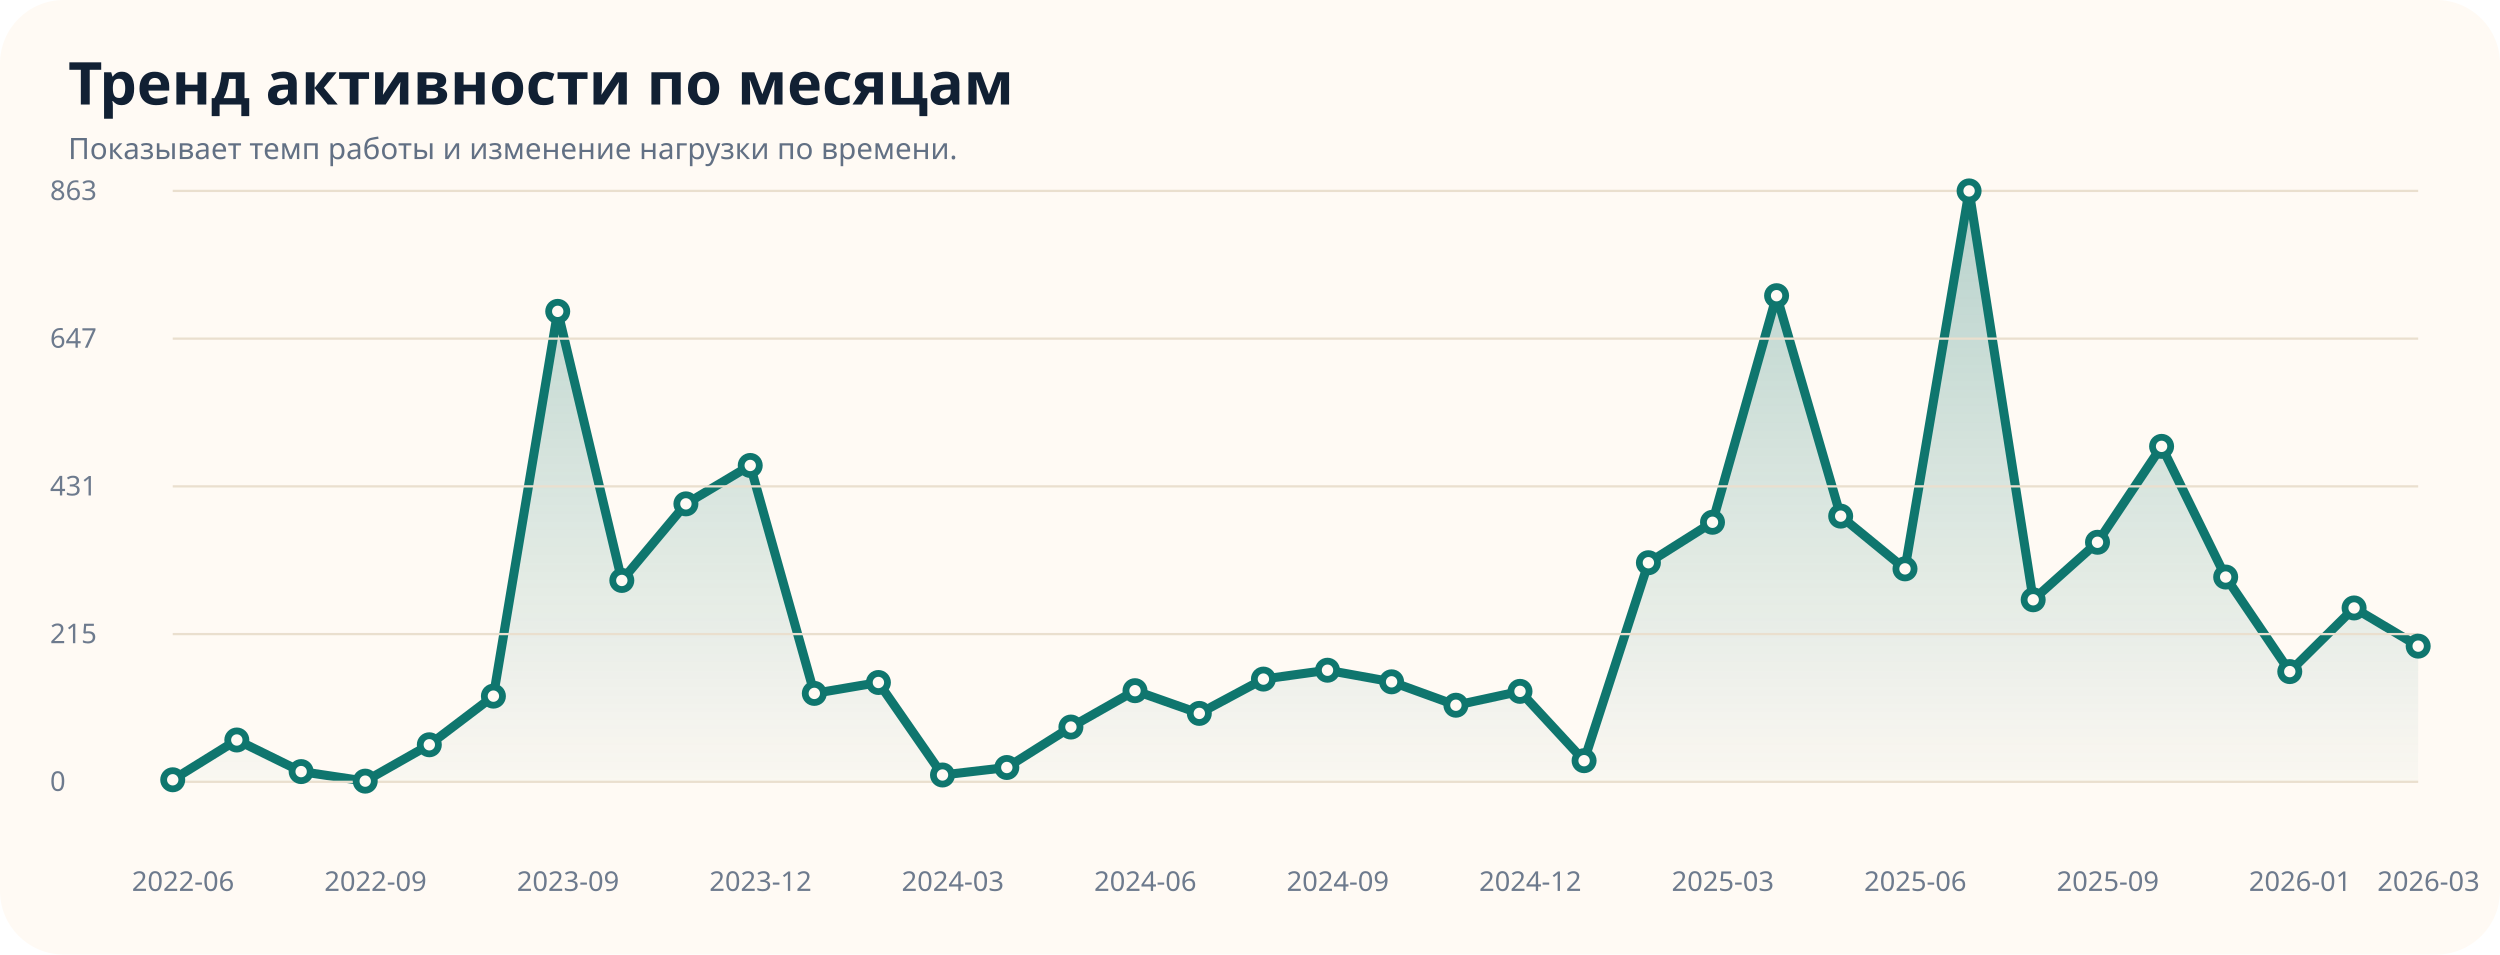
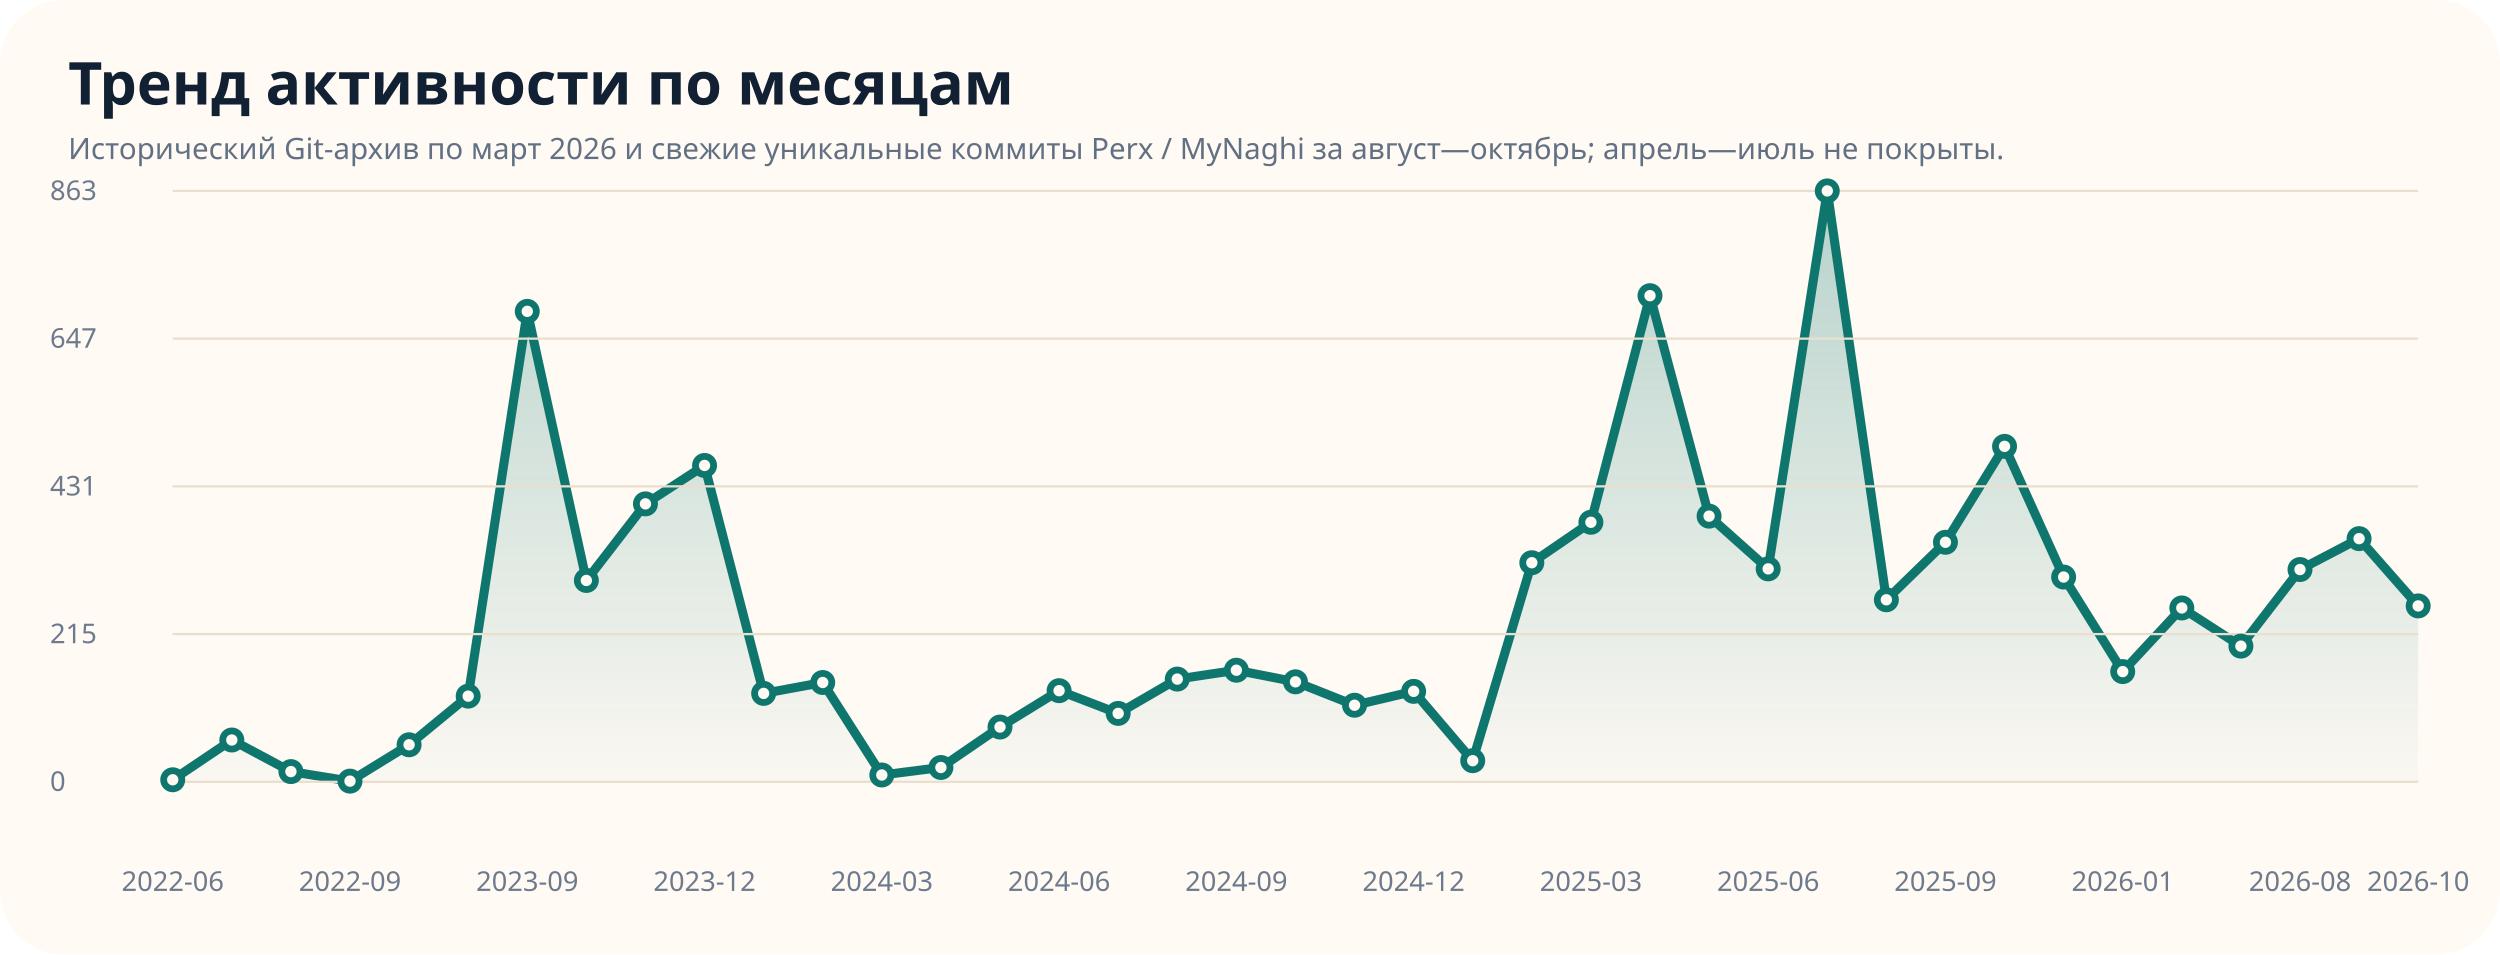
<svg xmlns="http://www.w3.org/2000/svg" width="1100" height="420" viewBox="0 0 1100 420">
-   <style>
- text { font-family: 'Manrope', 'Segoe UI', sans-serif; fill: #112033; }.title { font-size: 26px; font-weight: 800; }.subtitle { font-size: 13px; fill: #627084; }.label { font-size: 14px; }.axis { font-size: 12px; fill: #6d7a8d; }.value { font-size: 14px; font-weight: 700; }
- </style>
+   <style>text { font-family: 'Manrope', 'Segoe UI', sans-serif; fill: #112033; }.title { font-size: 26px; font-weight: 800; }.subtitle { font-size: 13px; fill: #627084; }.label { font-size: 14px; }.axis { font-size: 12px; fill: #6d7a8d; }.value { font-size: 14px; font-weight: 700; }</style>
  <defs>
    <linearGradient id="trendFill" x1="0" x2="0" y1="0" y2="1">
      <stop offset="0%" stop-color="#0f766e" stop-opacity="0.30" />
      <stop offset="100%" stop-color="#0f766e" stop-opacity="0.02" />
    </linearGradient>
  </defs>
  <rect x="0" y="0" width="1100" height="420" rx="28" ry="28" fill="#fffaf4" />
  <text class="title" x="30" y="46">Тренд активности по месяцам</text>
-   <text class="subtitle" x="30" y="70">Показывает темп работы и изменение нагрузки по времени.</text>
-   <polyline points="76,344 76.0,343.1 104.2,325.6 132.5,339.5 160.7,343.7 188.9,327.7 217.1,306.3 245.4,137.0 273.6,255.4 301.8,221.7 330.1,204.8 358.3,305.1 386.5,300.3 414.7,341.0 443.0,337.7 471.2,319.9 499.4,303.9 527.7,313.9 555.9,298.8 584.1,294.9 612.3,300.0 640.6,310.3 668.8,304.2 697.0,334.7 725.3,247.6 753.5,229.8 781.7,130.1 809.9,227.1 838.2,250.3 866.4,84.0 894.6,263.9 922.9,238.6 951.1,196.4 979.3,253.9 1007.5,295.5 1035.8,267.5 1064.0,284.3 1064,344" fill="url(#trendFill)" stroke="none" />
-   <polyline points="76.0,343.1 104.2,325.6 132.5,339.5 160.7,343.7 188.9,327.7 217.1,306.3 245.4,137.0 273.6,255.4 301.8,221.7 330.1,204.8 358.3,305.1 386.5,300.3 414.7,341.0 443.0,337.7 471.2,319.9 499.4,303.9 527.7,313.9 555.9,298.8 584.1,294.9 612.3,300.0 640.6,310.3 668.8,304.2 697.0,334.7 725.3,247.6 753.5,229.8 781.7,130.1 809.9,227.1 838.2,250.3 866.4,84.0 894.6,263.9 922.9,238.6 951.1,196.4 979.3,253.9 1007.5,295.5 1035.8,267.5 1064.0,284.3" fill="none" stroke="#0f766e" stroke-width="4" stroke-linecap="round" stroke-linejoin="round" />
+   <text class="subtitle" x="30" y="70">Исторический Git-архив по март 2026 и свежие уникальные коммиты Perx / MyNaghi за август—октябрь; апрель—июль не покрыты.</text>
+   <polyline points="76,344 76.0,343.1 102.0,325.6 128.0,339.5 154.0,343.7 180.0,327.7 206.0,306.3 232.0,137.0 258.0,255.4 284.0,221.7 310.0,204.8 336.0,305.1 362.0,300.3 388.0,341.0 414.0,337.7 440.0,319.9 466.0,303.9 492.0,313.9 518.0,298.8 544.0,294.9 570.0,300.0 596.0,310.3 622.0,304.2 648.0,334.7 674.0,247.6 700.0,229.8 726.0,130.1 752.0,227.1 778.0,250.3 804.0,84.0 830.0,263.9 856.0,238.6 882.0,196.4 908.0,253.9 934.0,295.5 960.0,267.5 986.0,284.3 1012.0,250.6 1038.0,237.0 1064.0,266.6 1064,344" fill="url(#trendFill)" stroke="none" />
+   <polyline points="76.0,343.1 102.0,325.6 128.0,339.5 154.0,343.7 180.0,327.7 206.0,306.3 232.0,137.0 258.0,255.4 284.0,221.7 310.0,204.8 336.0,305.1 362.0,300.3 388.0,341.0 414.0,337.7 440.0,319.9 466.0,303.9 492.0,313.9 518.0,298.8 544.0,294.9 570.0,300.0 596.0,310.3 622.0,304.2 648.0,334.7 674.0,247.6 700.0,229.8 726.0,130.1 752.0,227.1 778.0,250.3 804.0,84.0 830.0,263.9 856.0,238.6 882.0,196.4 908.0,253.9 934.0,295.5 960.0,267.5 986.0,284.3 1012.0,250.6 1038.0,237.0 1064.0,266.6" fill="none" stroke="#0f766e" stroke-width="4" stroke-linecap="round" stroke-linejoin="round" />
  <line x1="76" y1="344.0" x2="1064" y2="344.0" stroke="#eadfce" />
  <text class="axis" x="22" y="348.0">0</text>
  <line x1="76" y1="279.0" x2="1064" y2="279.0" stroke="#eadfce" />
  <text class="axis" x="22" y="283.0">215</text>
  <line x1="76" y1="214.0" x2="1064" y2="214.0" stroke="#eadfce" />
  <text class="axis" x="22" y="218.0">431</text>
  <line x1="76" y1="149.0" x2="1064" y2="149.0" stroke="#eadfce" />
  <text class="axis" x="22" y="153.0">647</text>
  <line x1="76" y1="84.0" x2="1064" y2="84.0" stroke="#eadfce" />
  <text class="axis" x="22" y="88.0">863</text>
-   <text class="axis" x="58.0" y="392">2022-06</text>
-   <text class="axis" x="142.7" y="392">2022-09</text>
-   <text class="axis" x="227.4" y="392">2023-09</text>
-   <text class="axis" x="312.1" y="392">2023-12</text>
-   <text class="axis" x="396.7" y="392">2024-03</text>
-   <text class="axis" x="481.4" y="392">2024-06</text>
-   <text class="axis" x="566.1" y="392">2024-09</text>
-   <text class="axis" x="650.8" y="392">2024-12</text>
-   <text class="axis" x="735.5" y="392">2025-03</text>
-   <text class="axis" x="820.2" y="392">2025-06</text>
-   <text class="axis" x="904.9" y="392">2025-09</text>
-   <text class="axis" x="989.5" y="392">2026-01</text>
-   <text class="axis" x="1046.0" y="392">2026-03</text>
+   <text class="axis" x="76.0" y="392" text-anchor="middle">2022-06</text>
+   <text class="axis" x="154.0" y="392" text-anchor="middle">2022-09</text>
+   <text class="axis" x="232.0" y="392" text-anchor="middle">2023-09</text>
+   <text class="axis" x="310.0" y="392" text-anchor="middle">2023-12</text>
+   <text class="axis" x="388.0" y="392" text-anchor="middle">2024-03</text>
+   <text class="axis" x="466.0" y="392" text-anchor="middle">2024-06</text>
+   <text class="axis" x="544.0" y="392" text-anchor="middle">2024-09</text>
+   <text class="axis" x="622.0" y="392" text-anchor="middle">2024-12</text>
+   <text class="axis" x="700.0" y="392" text-anchor="middle">2025-03</text>
+   <text class="axis" x="778.0" y="392" text-anchor="middle">2025-06</text>
+   <text class="axis" x="856.0" y="392" text-anchor="middle">2025-09</text>
+   <text class="axis" x="934.0" y="392" text-anchor="middle">2026-01</text>
+   <text class="axis" x="1012.0" y="392" text-anchor="middle">2026-08</text>
+   <text class="axis" x="1064.0" y="392" text-anchor="middle">2026-10</text>
  <circle cx="76.0" cy="343.1" r="4" fill="#fffaf4" stroke="#0f766e" stroke-width="3" />
-   <circle cx="104.2" cy="325.6" r="4" fill="#fffaf4" stroke="#0f766e" stroke-width="3" />
-   <circle cx="132.5" cy="339.5" r="4" fill="#fffaf4" stroke="#0f766e" stroke-width="3" />
-   <circle cx="160.7" cy="343.7" r="4" fill="#fffaf4" stroke="#0f766e" stroke-width="3" />
-   <circle cx="188.9" cy="327.7" r="4" fill="#fffaf4" stroke="#0f766e" stroke-width="3" />
-   <circle cx="217.1" cy="306.3" r="4" fill="#fffaf4" stroke="#0f766e" stroke-width="3" />
-   <circle cx="245.4" cy="137.0" r="4" fill="#fffaf4" stroke="#0f766e" stroke-width="3" />
-   <circle cx="273.6" cy="255.4" r="4" fill="#fffaf4" stroke="#0f766e" stroke-width="3" />
-   <circle cx="301.8" cy="221.7" r="4" fill="#fffaf4" stroke="#0f766e" stroke-width="3" />
-   <circle cx="330.1" cy="204.8" r="4" fill="#fffaf4" stroke="#0f766e" stroke-width="3" />
-   <circle cx="358.3" cy="305.1" r="4" fill="#fffaf4" stroke="#0f766e" stroke-width="3" />
-   <circle cx="386.5" cy="300.3" r="4" fill="#fffaf4" stroke="#0f766e" stroke-width="3" />
-   <circle cx="414.7" cy="341.0" r="4" fill="#fffaf4" stroke="#0f766e" stroke-width="3" />
-   <circle cx="443.0" cy="337.7" r="4" fill="#fffaf4" stroke="#0f766e" stroke-width="3" />
-   <circle cx="471.2" cy="319.9" r="4" fill="#fffaf4" stroke="#0f766e" stroke-width="3" />
-   <circle cx="499.4" cy="303.9" r="4" fill="#fffaf4" stroke="#0f766e" stroke-width="3" />
-   <circle cx="527.7" cy="313.9" r="4" fill="#fffaf4" stroke="#0f766e" stroke-width="3" />
-   <circle cx="555.9" cy="298.8" r="4" fill="#fffaf4" stroke="#0f766e" stroke-width="3" />
-   <circle cx="584.1" cy="294.9" r="4" fill="#fffaf4" stroke="#0f766e" stroke-width="3" />
-   <circle cx="612.3" cy="300.0" r="4" fill="#fffaf4" stroke="#0f766e" stroke-width="3" />
-   <circle cx="640.6" cy="310.3" r="4" fill="#fffaf4" stroke="#0f766e" stroke-width="3" />
-   <circle cx="668.8" cy="304.2" r="4" fill="#fffaf4" stroke="#0f766e" stroke-width="3" />
-   <circle cx="697.0" cy="334.7" r="4" fill="#fffaf4" stroke="#0f766e" stroke-width="3" />
-   <circle cx="725.3" cy="247.6" r="4" fill="#fffaf4" stroke="#0f766e" stroke-width="3" />
-   <circle cx="753.5" cy="229.8" r="4" fill="#fffaf4" stroke="#0f766e" stroke-width="3" />
-   <circle cx="781.7" cy="130.1" r="4" fill="#fffaf4" stroke="#0f766e" stroke-width="3" />
-   <circle cx="809.9" cy="227.1" r="4" fill="#fffaf4" stroke="#0f766e" stroke-width="3" />
-   <circle cx="838.2" cy="250.3" r="4" fill="#fffaf4" stroke="#0f766e" stroke-width="3" />
-   <circle cx="866.4" cy="84.0" r="4" fill="#fffaf4" stroke="#0f766e" stroke-width="3" />
-   <circle cx="894.6" cy="263.9" r="4" fill="#fffaf4" stroke="#0f766e" stroke-width="3" />
-   <circle cx="922.9" cy="238.6" r="4" fill="#fffaf4" stroke="#0f766e" stroke-width="3" />
-   <circle cx="951.1" cy="196.4" r="4" fill="#fffaf4" stroke="#0f766e" stroke-width="3" />
-   <circle cx="979.3" cy="253.9" r="4" fill="#fffaf4" stroke="#0f766e" stroke-width="3" />
-   <circle cx="1007.5" cy="295.5" r="4" fill="#fffaf4" stroke="#0f766e" stroke-width="3" />
-   <circle cx="1035.8" cy="267.5" r="4" fill="#fffaf4" stroke="#0f766e" stroke-width="3" />
-   <circle cx="1064.0" cy="284.3" r="4" fill="#fffaf4" stroke="#0f766e" stroke-width="3" />
+   <circle cx="102.0" cy="325.6" r="4" fill="#fffaf4" stroke="#0f766e" stroke-width="3" />
+   <circle cx="128.0" cy="339.5" r="4" fill="#fffaf4" stroke="#0f766e" stroke-width="3" />
+   <circle cx="154.0" cy="343.7" r="4" fill="#fffaf4" stroke="#0f766e" stroke-width="3" />
+   <circle cx="180.0" cy="327.7" r="4" fill="#fffaf4" stroke="#0f766e" stroke-width="3" />
+   <circle cx="206.0" cy="306.3" r="4" fill="#fffaf4" stroke="#0f766e" stroke-width="3" />
+   <circle cx="232.0" cy="137.0" r="4" fill="#fffaf4" stroke="#0f766e" stroke-width="3" />
+   <circle cx="258.0" cy="255.4" r="4" fill="#fffaf4" stroke="#0f766e" stroke-width="3" />
+   <circle cx="284.0" cy="221.7" r="4" fill="#fffaf4" stroke="#0f766e" stroke-width="3" />
+   <circle cx="310.0" cy="204.8" r="4" fill="#fffaf4" stroke="#0f766e" stroke-width="3" />
+   <circle cx="336.0" cy="305.1" r="4" fill="#fffaf4" stroke="#0f766e" stroke-width="3" />
+   <circle cx="362.0" cy="300.3" r="4" fill="#fffaf4" stroke="#0f766e" stroke-width="3" />
+   <circle cx="388.0" cy="341.0" r="4" fill="#fffaf4" stroke="#0f766e" stroke-width="3" />
+   <circle cx="414.0" cy="337.7" r="4" fill="#fffaf4" stroke="#0f766e" stroke-width="3" />
+   <circle cx="440.0" cy="319.9" r="4" fill="#fffaf4" stroke="#0f766e" stroke-width="3" />
+   <circle cx="466.0" cy="303.9" r="4" fill="#fffaf4" stroke="#0f766e" stroke-width="3" />
+   <circle cx="492.0" cy="313.9" r="4" fill="#fffaf4" stroke="#0f766e" stroke-width="3" />
+   <circle cx="518.0" cy="298.8" r="4" fill="#fffaf4" stroke="#0f766e" stroke-width="3" />
+   <circle cx="544.0" cy="294.9" r="4" fill="#fffaf4" stroke="#0f766e" stroke-width="3" />
+   <circle cx="570.0" cy="300.0" r="4" fill="#fffaf4" stroke="#0f766e" stroke-width="3" />
+   <circle cx="596.0" cy="310.3" r="4" fill="#fffaf4" stroke="#0f766e" stroke-width="3" />
+   <circle cx="622.0" cy="304.2" r="4" fill="#fffaf4" stroke="#0f766e" stroke-width="3" />
+   <circle cx="648.0" cy="334.7" r="4" fill="#fffaf4" stroke="#0f766e" stroke-width="3" />
+   <circle cx="674.0" cy="247.6" r="4" fill="#fffaf4" stroke="#0f766e" stroke-width="3" />
+   <circle cx="700.0" cy="229.8" r="4" fill="#fffaf4" stroke="#0f766e" stroke-width="3" />
+   <circle cx="726.0" cy="130.1" r="4" fill="#fffaf4" stroke="#0f766e" stroke-width="3" />
+   <circle cx="752.0" cy="227.1" r="4" fill="#fffaf4" stroke="#0f766e" stroke-width="3" />
+   <circle cx="778.0" cy="250.3" r="4" fill="#fffaf4" stroke="#0f766e" stroke-width="3" />
+   <circle cx="804.0" cy="84.0" r="4" fill="#fffaf4" stroke="#0f766e" stroke-width="3" />
+   <circle cx="830.0" cy="263.9" r="4" fill="#fffaf4" stroke="#0f766e" stroke-width="3" />
+   <circle cx="856.0" cy="238.6" r="4" fill="#fffaf4" stroke="#0f766e" stroke-width="3" />
+   <circle cx="882.0" cy="196.4" r="4" fill="#fffaf4" stroke="#0f766e" stroke-width="3" />
+   <circle cx="908.0" cy="253.9" r="4" fill="#fffaf4" stroke="#0f766e" stroke-width="3" />
+   <circle cx="934.0" cy="295.5" r="4" fill="#fffaf4" stroke="#0f766e" stroke-width="3" />
+   <circle cx="960.0" cy="267.5" r="4" fill="#fffaf4" stroke="#0f766e" stroke-width="3" />
+   <circle cx="986.0" cy="284.3" r="4" fill="#fffaf4" stroke="#0f766e" stroke-width="3" />
+   <circle cx="1012.0" cy="250.6" r="4" fill="#fffaf4" stroke="#0f766e" stroke-width="3" />
+   <circle cx="1038.0" cy="237.0" r="4" fill="#fffaf4" stroke="#0f766e" stroke-width="3" />
+   <circle cx="1064.0" cy="266.6" r="4" fill="#fffaf4" stroke="#0f766e" stroke-width="3" />
</svg>
